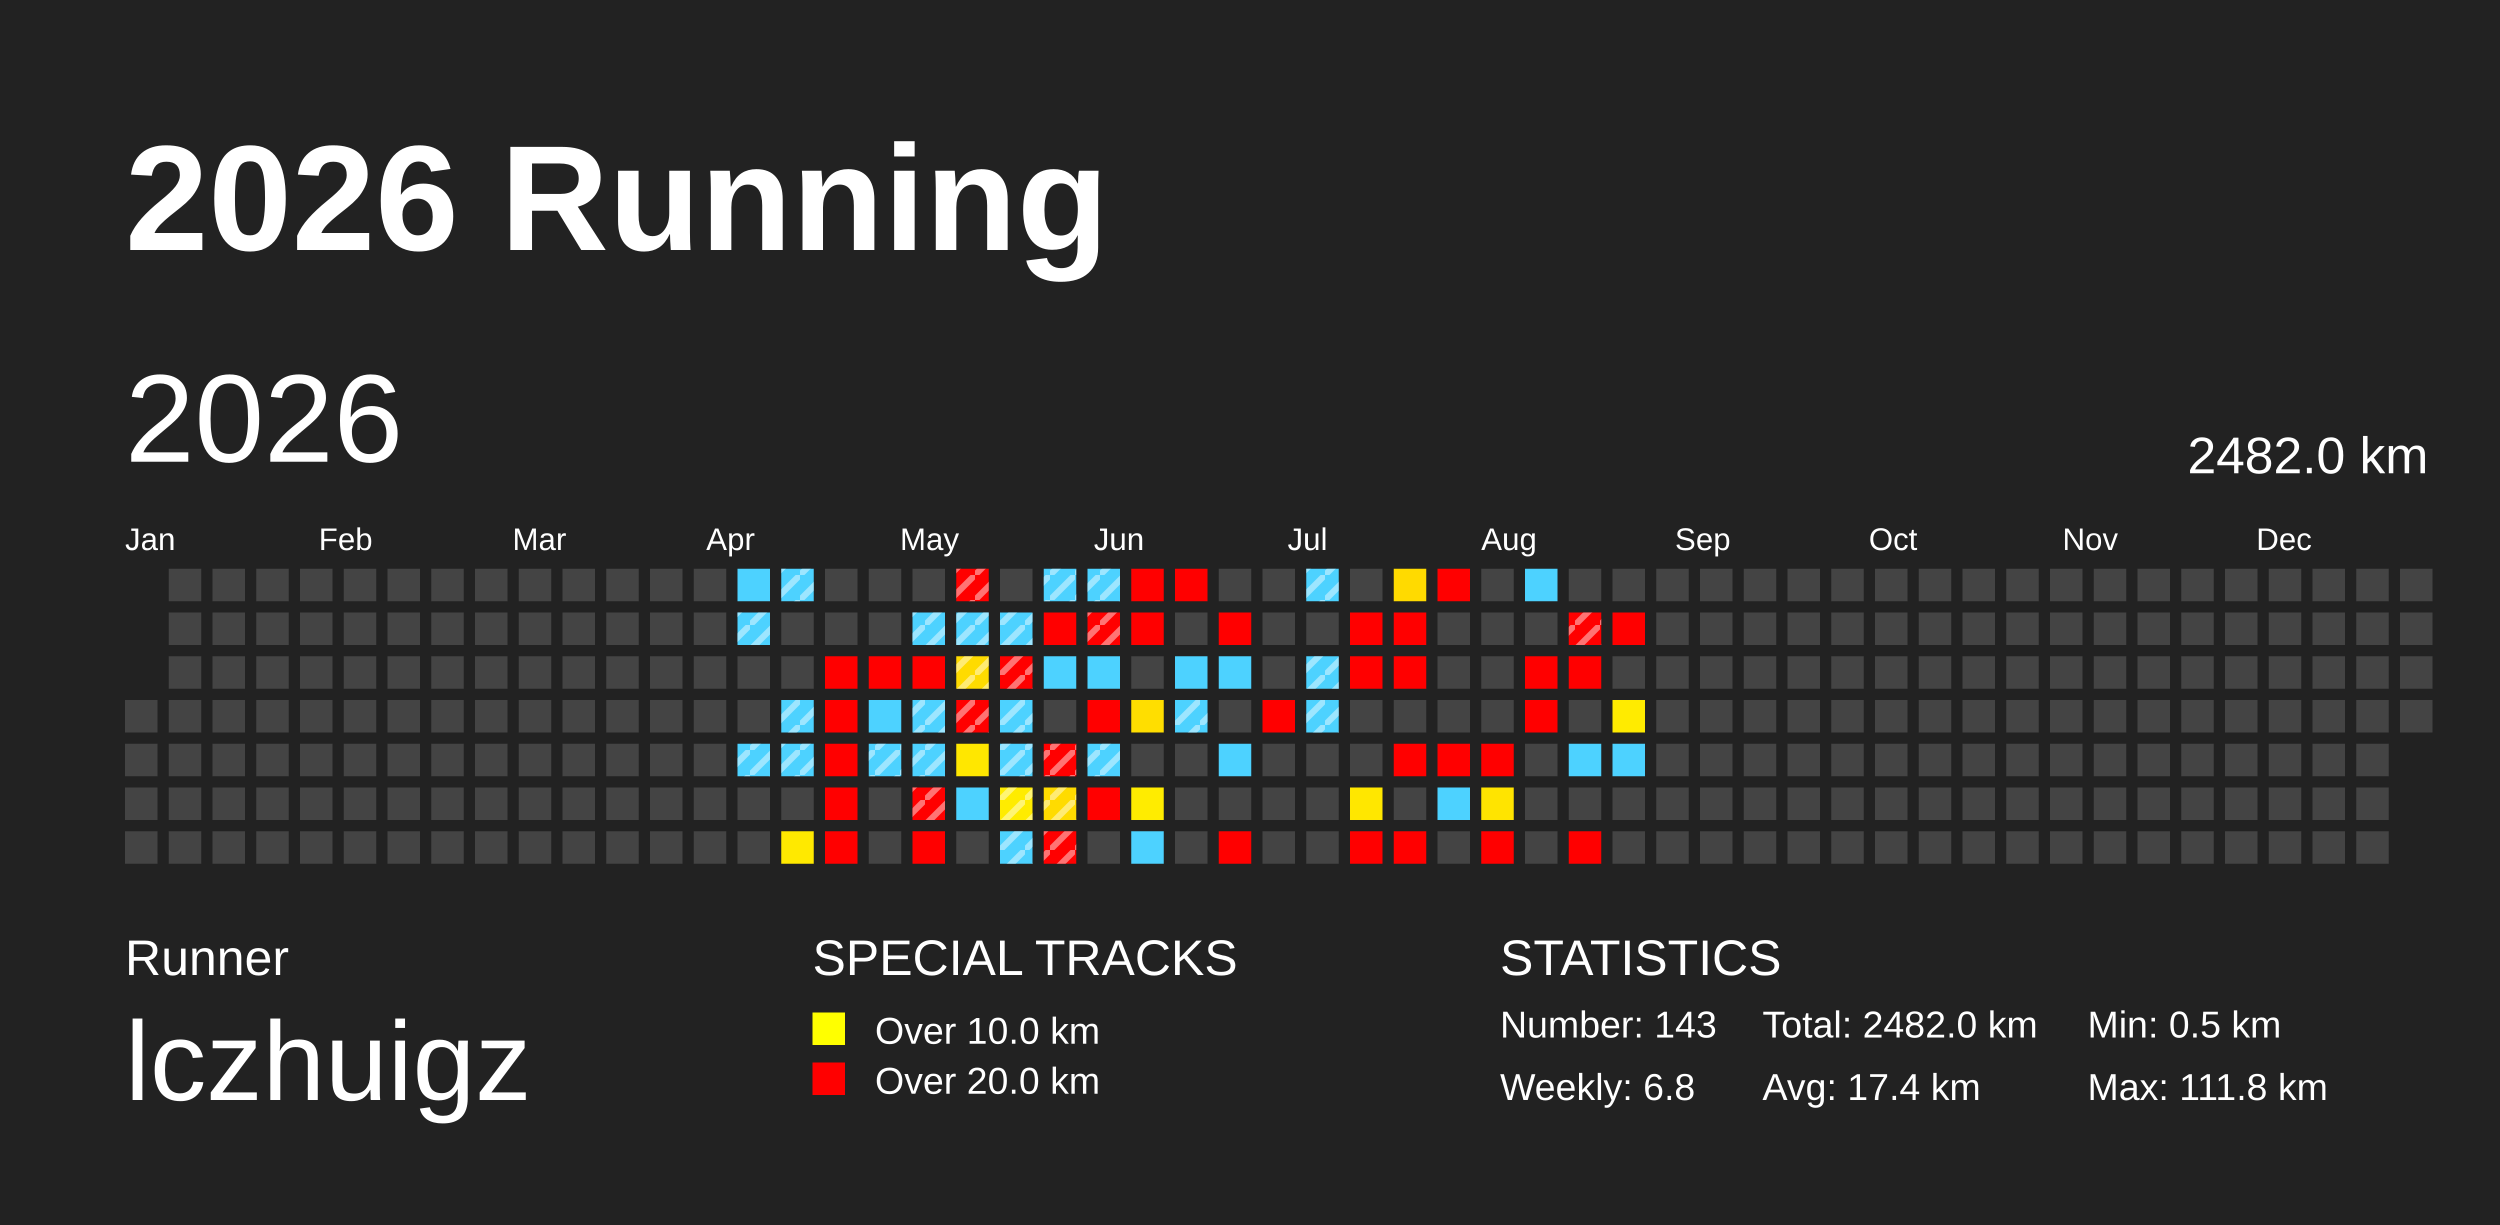
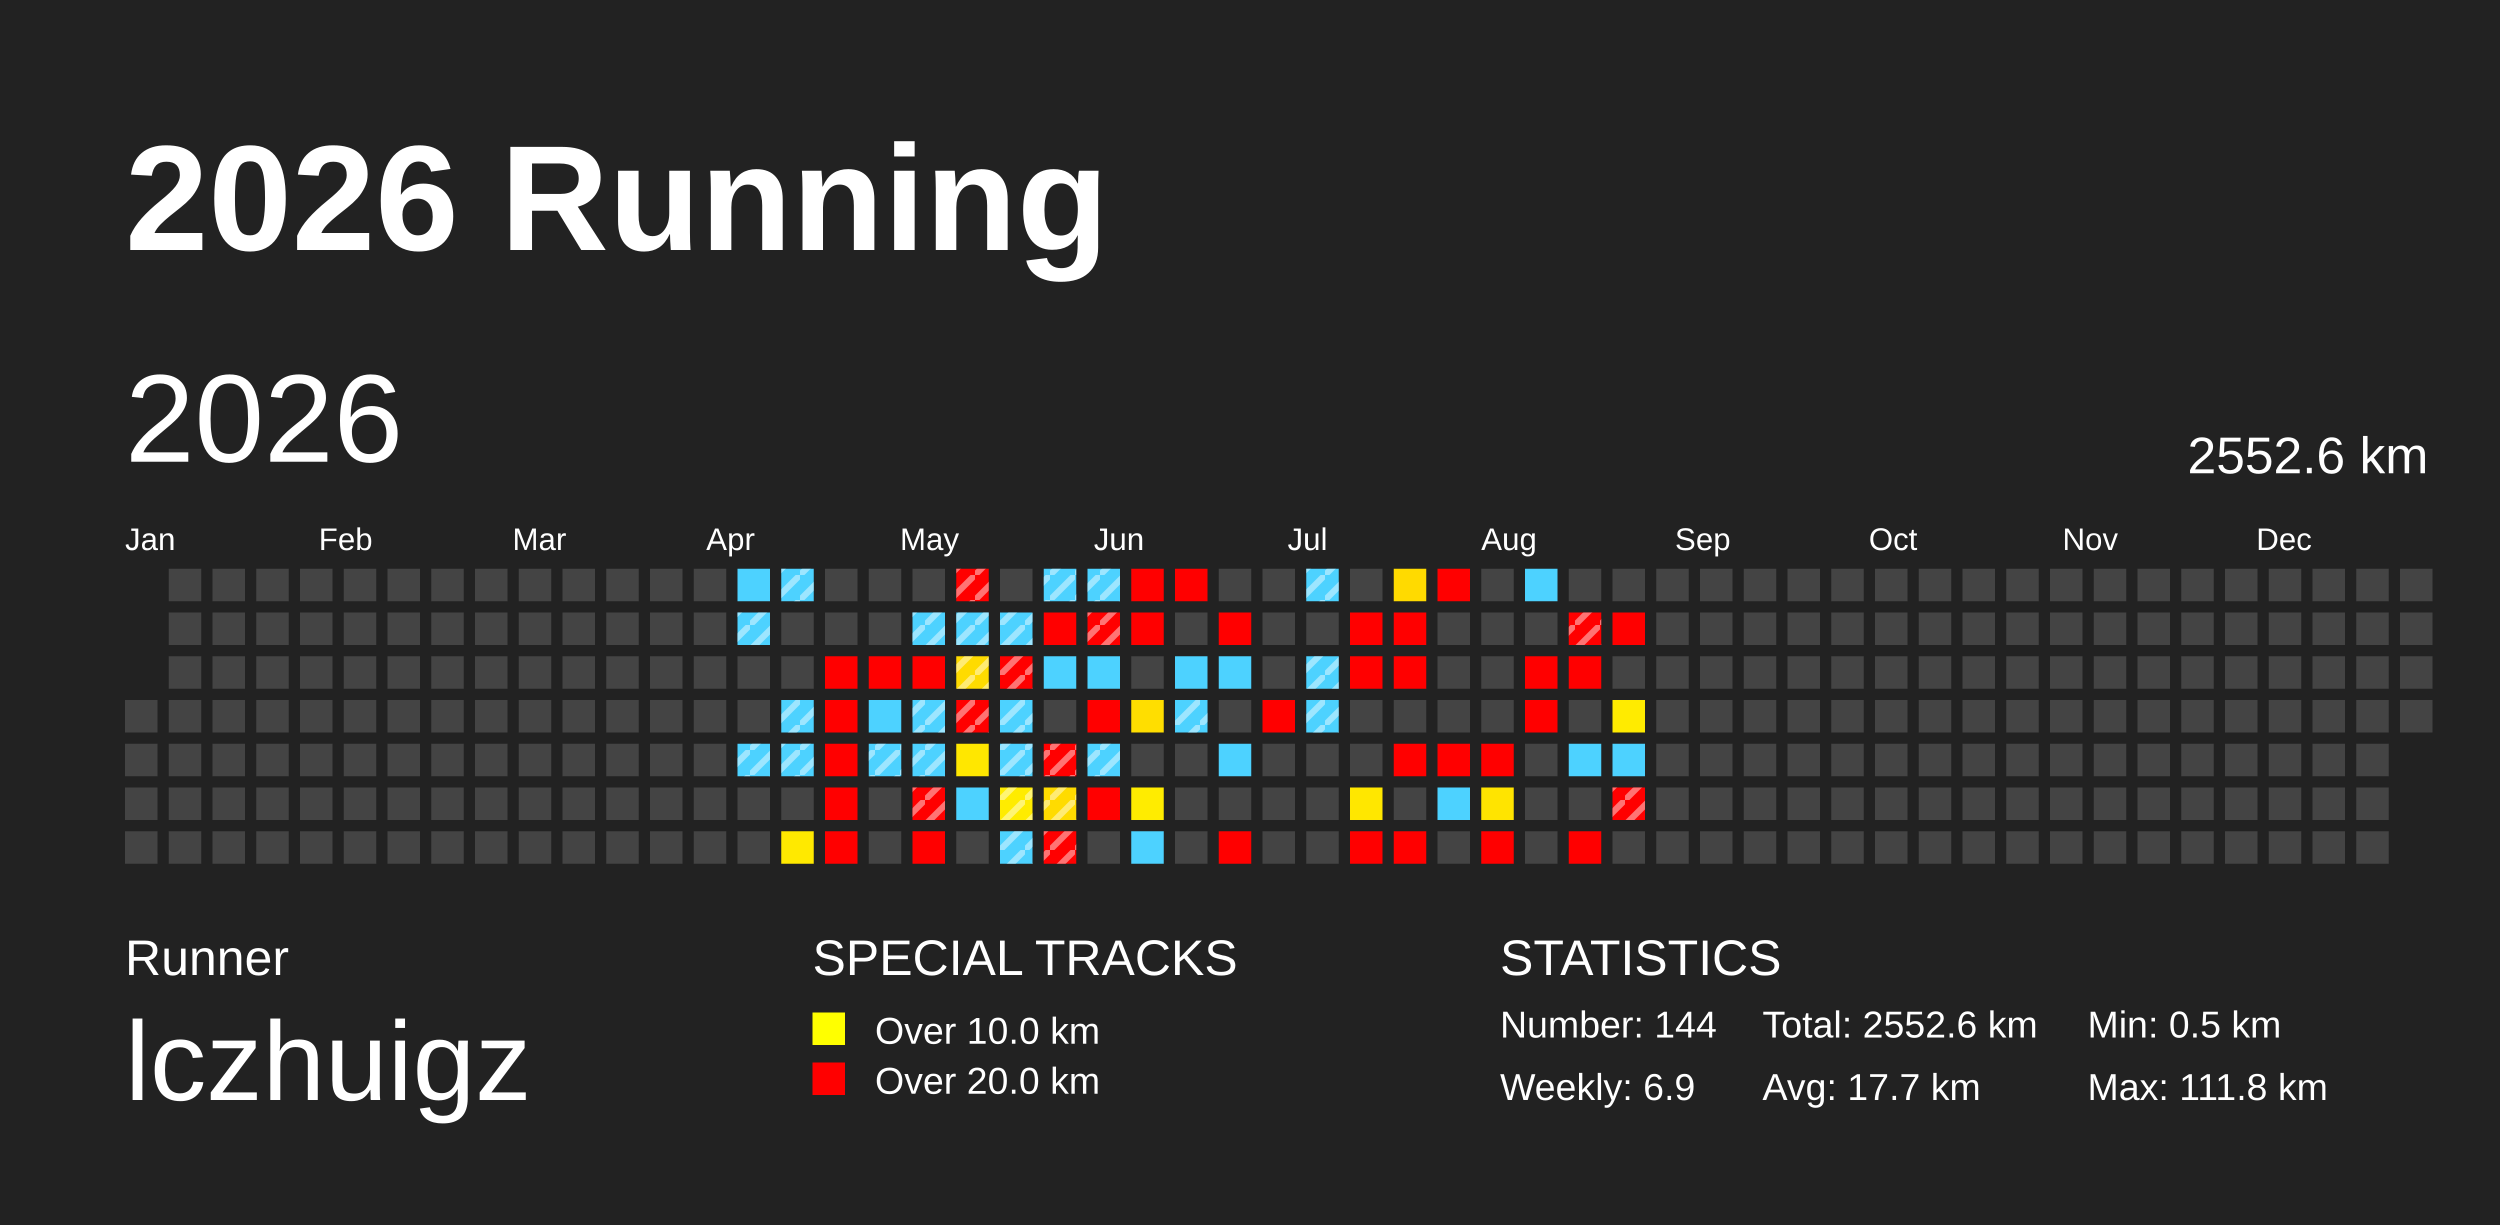
<svg xmlns="http://www.w3.org/2000/svg" baseProfile="full" height="98mm" version="1.1" viewBox="0,0,200,98" width="200mm">
  <defs>
    <pattern height="2" id="indoor-stripe" patternUnits="userSpaceOnUse" width="2">
      <line stroke="white" stroke-opacity="0.45" stroke-width="0.5" x1="0" x2="2" y1="2" y2="0" />
    </pattern>
  </defs>
  <rect fill="#222222" height="98" width="200" x="0" y="0" />
  <text fill="#FFFFFF" style="font-size:12px; font-family:Arial; font-weight:bold;" x="10" y="20">2026 Running</text>
  <text fill="#FFFFFF" style="font-size:4px; font-family:Arial" x="10" y="78">Runner</text>
  <text fill="#FFFFFF" style="font-size:9px; font-family:Arial" x="10" y="88">lczhuigz</text>
  <text fill="#FFFFFF" style="font-size:4px; font-family:Arial" x="65" y="78">SPECIAL TRACKS</text>
  <rect fill="yellow" height="2.6" width="2.6" x="65" y="81" />
  <text fill="#FFFFFF" style="font-size:3px; font-family:Arial" x="70" y="83.5">Over 10.0 km</text>
  <rect fill="red" height="2.6" width="2.6" x="65" y="85" />
  <text fill="#FFFFFF" style="font-size:3px; font-family:Arial" x="70" y="87.5">Over 20.0 km</text>
  <text fill="#FFFFFF" style="font-size:4px; font-family:Arial" x="120" y="78">STATISTICS</text>
-   <text fill="#FFFFFF" style="font-size:3px; font-family:Arial" x="120" y="83">Number: 143</text>
-   <text fill="#FFFFFF" style="font-size:3px; font-family:Arial" x="120" y="88">Weekly: 6.8</text>
-   <text fill="#FFFFFF" style="font-size:3px; font-family:Arial" x="141" y="83">Total: 2482.0 km</text>
-   <text fill="#FFFFFF" style="font-size:3px; font-family:Arial" x="141" y="88">Avg: 17.4 km</text>
+   <text fill="#FFFFFF" style="font-size:3px; font-family:Arial" x="120" y="83">Number: 144</text>
+   <text fill="#FFFFFF" style="font-size:3px; font-family:Arial" x="120" y="88">Weekly: 6.9</text>
+   <text fill="#FFFFFF" style="font-size:3px; font-family:Arial" x="141" y="83">Total: 2552.6 km</text>
+   <text fill="#FFFFFF" style="font-size:3px; font-family:Arial" x="141" y="88">Avg: 17.7 km</text>
  <text fill="#FFFFFF" style="font-size:3px; font-family:Arial" x="167" y="83">Min: 0.5 km</text>
  <text fill="#FFFFFF" style="font-size:3px; font-family:Arial" x="167" y="88">Max: 111.8 km</text>
  <text dominant-baseline="hanging" fill="#FFFFFF" style="font-size:10.0px; font-family:Arial;" x="10" y="30">2026</text>
-   <text dominant-baseline="hanging" fill="#FFFFFF" style="font-size:4.125px; font-family:Arial;" x="175" y="35">2482.0 km</text>
+   <text dominant-baseline="hanging" fill="#FFFFFF" style="font-size:4.125px; font-family:Arial;" x="175" y="35">2552.6 km</text>
  <text fill="#FFFFFF" style="font-size:2.5px; font-family:Arial" x="10.0" y="44">Jan</text>
  <text fill="#FFFFFF" style="font-size:2.5px; font-family:Arial" x="25.5" y="44">Feb</text>
  <text fill="#FFFFFF" style="font-size:2.5px; font-family:Arial" x="41.0" y="44">Mar</text>
  <text fill="#FFFFFF" style="font-size:2.5px; font-family:Arial" x="56.5" y="44">Apr</text>
  <text fill="#FFFFFF" style="font-size:2.5px; font-family:Arial" x="72.0" y="44">May</text>
  <text fill="#FFFFFF" style="font-size:2.5px; font-family:Arial" x="87.5" y="44">Jun</text>
  <text fill="#FFFFFF" style="font-size:2.5px; font-family:Arial" x="103.0" y="44">Jul</text>
  <text fill="#FFFFFF" style="font-size:2.5px; font-family:Arial" x="118.5" y="44">Aug</text>
  <text fill="#FFFFFF" style="font-size:2.5px; font-family:Arial" x="134.0" y="44">Sep</text>
  <text fill="#FFFFFF" style="font-size:2.5px; font-family:Arial" x="149.5" y="44">Oct</text>
  <text fill="#FFFFFF" style="font-size:2.5px; font-family:Arial" x="165.0" y="44">Nov</text>
  <text fill="#FFFFFF" style="font-size:2.5px; font-family:Arial" x="180.5" y="44">Dec</text>
  <rect fill="#444444" height="2.6" width="2.6" x="10.0" y="56.0" />
  <rect fill="#444444" height="2.6" width="2.6" x="10.0" y="59.5" />
  <rect fill="#444444" height="2.6" width="2.6" x="10.0" y="63.0" />
  <rect fill="#444444" height="2.6" width="2.6" x="10.0" y="66.5" />
  <rect fill="#444444" height="2.6" width="2.6" x="13.5" y="45.5" />
  <rect fill="#444444" height="2.6" width="2.6" x="13.5" y="49.0" />
  <rect fill="#444444" height="2.6" width="2.6" x="13.5" y="52.5" />
  <rect fill="#444444" height="2.6" width="2.6" x="13.5" y="56.0" />
  <rect fill="#444444" height="2.6" width="2.6" x="13.5" y="59.5" />
  <rect fill="#444444" height="2.6" width="2.6" x="13.5" y="63.0" />
  <rect fill="#444444" height="2.6" width="2.6" x="13.5" y="66.5" />
  <rect fill="#444444" height="2.6" width="2.6" x="17.0" y="45.5" />
  <rect fill="#444444" height="2.6" width="2.6" x="17.0" y="49.0" />
  <rect fill="#444444" height="2.6" width="2.6" x="17.0" y="52.5" />
  <rect fill="#444444" height="2.6" width="2.6" x="17.0" y="56.0" />
  <rect fill="#444444" height="2.6" width="2.6" x="17.0" y="59.5" />
  <rect fill="#444444" height="2.6" width="2.6" x="17.0" y="63.0" />
  <rect fill="#444444" height="2.6" width="2.6" x="17.0" y="66.5" />
  <rect fill="#444444" height="2.6" width="2.6" x="20.5" y="45.5" />
  <rect fill="#444444" height="2.6" width="2.6" x="20.5" y="49.0" />
  <rect fill="#444444" height="2.6" width="2.6" x="20.5" y="52.5" />
  <rect fill="#444444" height="2.6" width="2.6" x="20.5" y="56.0" />
  <rect fill="#444444" height="2.6" width="2.6" x="20.5" y="59.5" />
  <rect fill="#444444" height="2.6" width="2.6" x="20.5" y="63.0" />
  <rect fill="#444444" height="2.6" width="2.6" x="20.5" y="66.5" />
  <rect fill="#444444" height="2.6" width="2.6" x="24.0" y="45.5" />
  <rect fill="#444444" height="2.6" width="2.6" x="24.0" y="49.0" />
  <rect fill="#444444" height="2.6" width="2.6" x="24.0" y="52.5" />
  <rect fill="#444444" height="2.6" width="2.6" x="24.0" y="56.0" />
  <rect fill="#444444" height="2.6" width="2.6" x="24.0" y="59.5" />
  <rect fill="#444444" height="2.6" width="2.6" x="24.0" y="63.0" />
  <rect fill="#444444" height="2.6" width="2.6" x="24.0" y="66.5" />
  <rect fill="#444444" height="2.6" width="2.6" x="27.5" y="45.5" />
  <rect fill="#444444" height="2.6" width="2.6" x="27.5" y="49.0" />
  <rect fill="#444444" height="2.6" width="2.6" x="27.5" y="52.5" />
  <rect fill="#444444" height="2.6" width="2.6" x="27.5" y="56.0" />
  <rect fill="#444444" height="2.6" width="2.6" x="27.5" y="59.5" />
  <rect fill="#444444" height="2.6" width="2.6" x="27.5" y="63.0" />
  <rect fill="#444444" height="2.6" width="2.6" x="27.5" y="66.5" />
  <rect fill="#444444" height="2.6" width="2.6" x="31.0" y="45.5" />
  <rect fill="#444444" height="2.6" width="2.6" x="31.0" y="49.0" />
  <rect fill="#444444" height="2.6" width="2.6" x="31.0" y="52.5" />
  <rect fill="#444444" height="2.6" width="2.6" x="31.0" y="56.0" />
  <rect fill="#444444" height="2.6" width="2.6" x="31.0" y="59.5" />
  <rect fill="#444444" height="2.6" width="2.6" x="31.0" y="63.0" />
  <rect fill="#444444" height="2.6" width="2.6" x="31.0" y="66.5" />
  <rect fill="#444444" height="2.6" width="2.6" x="34.5" y="45.5" />
  <rect fill="#444444" height="2.6" width="2.6" x="34.5" y="49.0" />
  <rect fill="#444444" height="2.6" width="2.6" x="34.5" y="52.5" />
  <rect fill="#444444" height="2.6" width="2.6" x="34.5" y="56.0" />
  <rect fill="#444444" height="2.6" width="2.6" x="34.5" y="59.5" />
  <rect fill="#444444" height="2.6" width="2.6" x="34.5" y="63.0" />
  <rect fill="#444444" height="2.6" width="2.6" x="34.5" y="66.5" />
  <rect fill="#444444" height="2.6" width="2.6" x="38.0" y="45.5" />
  <rect fill="#444444" height="2.6" width="2.6" x="38.0" y="49.0" />
  <rect fill="#444444" height="2.6" width="2.6" x="38.0" y="52.5" />
  <rect fill="#444444" height="2.6" width="2.6" x="38.0" y="56.0" />
  <rect fill="#444444" height="2.6" width="2.6" x="38.0" y="59.5" />
  <rect fill="#444444" height="2.6" width="2.6" x="38.0" y="63.0" />
  <rect fill="#444444" height="2.6" width="2.6" x="38.0" y="66.5" />
  <rect fill="#444444" height="2.6" width="2.6" x="41.5" y="45.5" />
  <rect fill="#444444" height="2.6" width="2.6" x="41.5" y="49.0" />
  <rect fill="#444444" height="2.6" width="2.6" x="41.5" y="52.5" />
  <rect fill="#444444" height="2.6" width="2.6" x="41.5" y="56.0" />
  <rect fill="#444444" height="2.6" width="2.6" x="41.5" y="59.5" />
  <rect fill="#444444" height="2.6" width="2.6" x="41.5" y="63.0" />
  <rect fill="#444444" height="2.6" width="2.6" x="41.5" y="66.5" />
  <rect fill="#444444" height="2.6" width="2.6" x="45.0" y="45.5" />
  <rect fill="#444444" height="2.6" width="2.6" x="45.0" y="49.0" />
  <rect fill="#444444" height="2.6" width="2.6" x="45.0" y="52.5" />
  <rect fill="#444444" height="2.6" width="2.6" x="45.0" y="56.0" />
  <rect fill="#444444" height="2.6" width="2.6" x="45.0" y="59.5" />
  <rect fill="#444444" height="2.6" width="2.6" x="45.0" y="63.0" />
  <rect fill="#444444" height="2.6" width="2.6" x="45.0" y="66.5" />
  <rect fill="#444444" height="2.6" width="2.6" x="48.5" y="45.5" />
  <rect fill="#444444" height="2.6" width="2.6" x="48.5" y="49.0" />
  <rect fill="#444444" height="2.6" width="2.6" x="48.5" y="52.5" />
  <rect fill="#444444" height="2.6" width="2.6" x="48.5" y="56.0" />
  <rect fill="#444444" height="2.6" width="2.6" x="48.5" y="59.5" />
  <rect fill="#444444" height="2.6" width="2.6" x="48.5" y="63.0" />
  <rect fill="#444444" height="2.6" width="2.6" x="48.5" y="66.5" />
  <rect fill="#444444" height="2.6" width="2.6" x="52.0" y="45.5" />
  <rect fill="#444444" height="2.6" width="2.6" x="52.0" y="49.0" />
  <rect fill="#444444" height="2.6" width="2.6" x="52.0" y="52.5" />
  <rect fill="#444444" height="2.6" width="2.6" x="52.0" y="56.0" />
  <rect fill="#444444" height="2.6" width="2.6" x="52.0" y="59.5" />
  <rect fill="#444444" height="2.6" width="2.6" x="52.0" y="63.0" />
  <rect fill="#444444" height="2.6" width="2.6" x="52.0" y="66.5" />
  <rect fill="#444444" height="2.6" width="2.6" x="55.5" y="45.5" />
  <rect fill="#444444" height="2.6" width="2.6" x="55.5" y="49.0" />
  <rect fill="#444444" height="2.6" width="2.6" x="55.5" y="52.5" />
  <rect fill="#444444" height="2.6" width="2.6" x="55.5" y="56.0" />
  <rect fill="#444444" height="2.6" width="2.6" x="55.5" y="59.5" />
  <rect fill="#444444" height="2.6" width="2.6" x="55.5" y="63.0" />
  <rect fill="#444444" height="2.6" width="2.6" x="55.5" y="66.5" />
  <rect fill="#4dd2ff" height="2.6" width="2.6" x="59.0" y="45.5" />
  <rect fill="#4dd2ff" height="2.6" width="2.6" x="59.0" y="49.0" />
  <rect fill="url(#indoor-stripe)" height="2.6" style="pointer-events: none;" width="2.6" x="59.0" y="49.0" />
  <rect fill="#444444" height="2.6" width="2.6" x="59.0" y="52.5" />
  <rect fill="#444444" height="2.6" width="2.6" x="59.0" y="56.0" />
  <rect fill="#4dd2ff" height="2.6" width="2.6" x="59.0" y="59.5" />
  <rect fill="url(#indoor-stripe)" height="2.6" style="pointer-events: none;" width="2.6" x="59.0" y="59.5" />
  <rect fill="#444444" height="2.6" width="2.6" x="59.0" y="63.0" />
  <rect fill="#444444" height="2.6" width="2.6" x="59.0" y="66.5" />
  <rect fill="#4dd2ff" height="2.6" width="2.6" x="62.5" y="45.5" />
  <rect fill="url(#indoor-stripe)" height="2.6" style="pointer-events: none;" width="2.6" x="62.5" y="45.5" />
  <rect fill="#444444" height="2.6" width="2.6" x="62.5" y="49.0" />
  <rect fill="#444444" height="2.6" width="2.6" x="62.5" y="52.5" />
  <rect fill="#4dd2ff" height="2.6" width="2.6" x="62.5" y="56.0" />
  <rect fill="url(#indoor-stripe)" height="2.6" style="pointer-events: none;" width="2.6" x="62.5" y="56.0" />
  <rect fill="#4dd2ff" height="2.6" width="2.6" x="62.5" y="59.5" />
  <rect fill="url(#indoor-stripe)" height="2.6" style="pointer-events: none;" width="2.6" x="62.5" y="59.5" />
  <rect fill="#444444" height="2.6" width="2.6" x="62.5" y="63.0" />
  <rect fill="#ffe900" height="2.6" width="2.6" x="62.5" y="66.5" />
  <rect fill="#444444" height="2.6" width="2.6" x="66.0" y="45.5" />
  <rect fill="#444444" height="2.6" width="2.6" x="66.0" y="49.0" />
  <rect fill="red" height="2.6" width="2.6" x="66.0" y="52.5" />
  <rect fill="red" height="2.6" width="2.6" x="66.0" y="56.0" />
  <rect fill="red" height="2.6" width="2.6" x="66.0" y="59.5" />
  <rect fill="red" height="2.6" width="2.6" x="66.0" y="63.0" />
  <rect fill="red" height="2.6" width="2.6" x="66.0" y="66.5" />
  <rect fill="#444444" height="2.6" width="2.6" x="69.5" y="45.5" />
  <rect fill="#444444" height="2.6" width="2.6" x="69.5" y="49.0" />
  <rect fill="red" height="2.6" width="2.6" x="69.5" y="52.5" />
  <rect fill="#4dd2ff" height="2.6" width="2.6" x="69.5" y="56.0" />
  <rect fill="#4dd2ff" height="2.6" width="2.6" x="69.5" y="59.5" />
  <rect fill="url(#indoor-stripe)" height="2.6" style="pointer-events: none;" width="2.6" x="69.5" y="59.5" />
  <rect fill="#444444" height="2.6" width="2.6" x="69.5" y="63.0" />
  <rect fill="#444444" height="2.6" width="2.6" x="69.5" y="66.5" />
  <rect fill="#444444" height="2.6" width="2.6" x="73.0" y="45.5" />
  <rect fill="#4dd2ff" height="2.6" width="2.6" x="73.0" y="49.0" />
  <rect fill="url(#indoor-stripe)" height="2.6" style="pointer-events: none;" width="2.6" x="73.0" y="49.0" />
  <rect fill="red" height="2.6" width="2.6" x="73.0" y="52.5" />
  <rect fill="#4dd2ff" height="2.6" width="2.6" x="73.0" y="56.0" />
  <rect fill="url(#indoor-stripe)" height="2.6" style="pointer-events: none;" width="2.6" x="73.0" y="56.0" />
  <rect fill="#4dd2ff" height="2.6" width="2.6" x="73.0" y="59.5" />
  <rect fill="url(#indoor-stripe)" height="2.6" style="pointer-events: none;" width="2.6" x="73.0" y="59.5" />
  <rect fill="red" height="2.6" width="2.6" x="73.0" y="63.0" />
  <rect fill="url(#indoor-stripe)" height="2.6" style="pointer-events: none;" width="2.6" x="73.0" y="63.0" />
  <rect fill="red" height="2.6" width="2.6" x="73.0" y="66.5" />
  <rect fill="red" height="2.6" width="2.6" x="76.5" y="45.5" />
  <rect fill="url(#indoor-stripe)" height="2.6" style="pointer-events: none;" width="2.6" x="76.5" y="45.5" />
  <rect fill="#4dd2ff" height="2.6" width="2.6" x="76.5" y="49.0" />
  <rect fill="url(#indoor-stripe)" height="2.6" style="pointer-events: none;" width="2.6" x="76.5" y="49.0" />
  <rect fill="#ffdb00" height="2.6" width="2.6" x="76.5" y="52.5" />
  <rect fill="url(#indoor-stripe)" height="2.6" style="pointer-events: none;" width="2.6" x="76.5" y="52.5" />
  <rect fill="red" height="2.6" width="2.6" x="76.5" y="56.0" />
  <rect fill="url(#indoor-stripe)" height="2.6" style="pointer-events: none;" width="2.6" x="76.5" y="56.0" />
  <rect fill="#ffe700" height="2.6" width="2.6" x="76.5" y="59.5" />
  <rect fill="#4dd2ff" height="2.6" width="2.6" x="76.5" y="63.0" />
  <rect fill="#444444" height="2.6" width="2.6" x="76.5" y="66.5" />
  <rect fill="#444444" height="2.6" width="2.6" x="80.0" y="45.5" />
  <rect fill="#4dd2ff" height="2.6" width="2.6" x="80.0" y="49.0" />
  <rect fill="url(#indoor-stripe)" height="2.6" style="pointer-events: none;" width="2.6" x="80.0" y="49.0" />
  <rect fill="red" height="2.6" width="2.6" x="80.0" y="52.5" />
  <rect fill="url(#indoor-stripe)" height="2.6" style="pointer-events: none;" width="2.6" x="80.0" y="52.5" />
  <rect fill="#4dd2ff" height="2.6" width="2.6" x="80.0" y="56.0" />
  <rect fill="url(#indoor-stripe)" height="2.6" style="pointer-events: none;" width="2.6" x="80.0" y="56.0" />
  <rect fill="#4dd2ff" height="2.6" width="2.6" x="80.0" y="59.5" />
  <rect fill="url(#indoor-stripe)" height="2.6" style="pointer-events: none;" width="2.6" x="80.0" y="59.5" />
  <rect fill="#ffec00" height="2.6" width="2.6" x="80.0" y="63.0" />
  <rect fill="url(#indoor-stripe)" height="2.6" style="pointer-events: none;" width="2.6" x="80.0" y="63.0" />
  <rect fill="#4dd2ff" height="2.6" width="2.6" x="80.0" y="66.5" />
  <rect fill="url(#indoor-stripe)" height="2.6" style="pointer-events: none;" width="2.6" x="80.0" y="66.5" />
  <rect fill="#4dd2ff" height="2.6" width="2.6" x="83.5" y="45.5" />
  <rect fill="url(#indoor-stripe)" height="2.6" style="pointer-events: none;" width="2.6" x="83.5" y="45.5" />
  <rect fill="red" height="2.6" width="2.6" x="83.5" y="49.0" />
  <rect fill="#4dd2ff" height="2.6" width="2.6" x="83.5" y="52.5" />
  <rect fill="#444444" height="2.6" width="2.6" x="83.5" y="56.0" />
  <rect fill="red" height="2.6" width="2.6" x="83.5" y="59.5" />
  <rect fill="url(#indoor-stripe)" height="2.6" style="pointer-events: none;" width="2.6" x="83.5" y="59.5" />
  <rect fill="#ffdb00" height="2.6" width="2.6" x="83.5" y="63.0" />
  <rect fill="url(#indoor-stripe)" height="2.6" style="pointer-events: none;" width="2.6" x="83.5" y="63.0" />
  <rect fill="red" height="2.6" width="2.6" x="83.5" y="66.5" />
  <rect fill="url(#indoor-stripe)" height="2.6" style="pointer-events: none;" width="2.6" x="83.5" y="66.5" />
  <rect fill="#4dd2ff" height="2.6" width="2.6" x="87.0" y="45.5" />
  <rect fill="url(#indoor-stripe)" height="2.6" style="pointer-events: none;" width="2.6" x="87.0" y="45.5" />
  <rect fill="red" height="2.6" width="2.6" x="87.0" y="49.0" />
  <rect fill="url(#indoor-stripe)" height="2.6" style="pointer-events: none;" width="2.6" x="87.0" y="49.0" />
  <rect fill="#4dd2ff" height="2.6" width="2.6" x="87.0" y="52.5" />
  <rect fill="red" height="2.6" width="2.6" x="87.0" y="56.0" />
  <rect fill="#4dd2ff" height="2.6" width="2.6" x="87.0" y="59.5" />
  <rect fill="url(#indoor-stripe)" height="2.6" style="pointer-events: none;" width="2.6" x="87.0" y="59.5" />
  <rect fill="red" height="2.6" width="2.6" x="87.0" y="63.0" />
  <rect fill="#444444" height="2.6" width="2.6" x="87.0" y="66.5" />
  <rect fill="red" height="2.6" width="2.6" x="90.5" y="45.5" />
  <rect fill="red" height="2.6" width="2.6" x="90.5" y="49.0" />
  <rect fill="#444444" height="2.6" width="2.6" x="90.5" y="52.5" />
  <rect fill="#ffde00" height="2.6" width="2.6" x="90.5" y="56.0" />
  <rect fill="#444444" height="2.6" width="2.6" x="90.5" y="59.5" />
  <rect fill="#ffec00" height="2.6" width="2.6" x="90.5" y="63.0" />
  <rect fill="#4dd2ff" height="2.6" width="2.6" x="90.5" y="66.5" />
  <rect fill="red" height="2.6" width="2.6" x="94.0" y="45.5" />
  <rect fill="#444444" height="2.6" width="2.6" x="94.0" y="49.0" />
  <rect fill="#4dd2ff" height="2.6" width="2.6" x="94.0" y="52.5" />
  <rect fill="#4dd2ff" height="2.6" width="2.6" x="94.0" y="56.0" />
  <rect fill="url(#indoor-stripe)" height="2.6" style="pointer-events: none;" width="2.6" x="94.0" y="56.0" />
  <rect fill="#444444" height="2.6" width="2.6" x="94.0" y="59.5" />
  <rect fill="#444444" height="2.6" width="2.6" x="94.0" y="63.0" />
  <rect fill="#444444" height="2.6" width="2.6" x="94.0" y="66.5" />
  <rect fill="#444444" height="2.6" width="2.6" x="97.5" y="45.5" />
  <rect fill="red" height="2.6" width="2.6" x="97.5" y="49.0" />
  <rect fill="#4dd2ff" height="2.6" width="2.6" x="97.5" y="52.5" />
  <rect fill="#444444" height="2.6" width="2.6" x="97.5" y="56.0" />
  <rect fill="#4dd2ff" height="2.6" width="2.6" x="97.5" y="59.5" />
  <rect fill="#444444" height="2.6" width="2.6" x="97.5" y="63.0" />
  <rect fill="red" height="2.6" width="2.6" x="97.5" y="66.5" />
  <rect fill="#444444" height="2.6" width="2.6" x="101.0" y="45.5" />
  <rect fill="#444444" height="2.6" width="2.6" x="101.0" y="49.0" />
  <rect fill="#444444" height="2.6" width="2.6" x="101.0" y="52.5" />
  <rect fill="red" height="2.6" width="2.6" x="101.0" y="56.0" />
  <rect fill="#444444" height="2.6" width="2.6" x="101.0" y="59.5" />
  <rect fill="#444444" height="2.6" width="2.6" x="101.0" y="63.0" />
  <rect fill="#444444" height="2.6" width="2.6" x="101.0" y="66.5" />
  <rect fill="#4dd2ff" height="2.6" width="2.6" x="104.5" y="45.5" />
  <rect fill="url(#indoor-stripe)" height="2.6" style="pointer-events: none;" width="2.6" x="104.5" y="45.5" />
  <rect fill="#444444" height="2.6" width="2.6" x="104.5" y="49.0" />
  <rect fill="#4dd2ff" height="2.6" width="2.6" x="104.5" y="52.5" />
  <rect fill="url(#indoor-stripe)" height="2.6" style="pointer-events: none;" width="2.6" x="104.5" y="52.5" />
  <rect fill="#4dd2ff" height="2.6" width="2.6" x="104.5" y="56.0" />
  <rect fill="url(#indoor-stripe)" height="2.6" style="pointer-events: none;" width="2.6" x="104.5" y="56.0" />
  <rect fill="#444444" height="2.6" width="2.6" x="104.5" y="59.5" />
  <rect fill="#444444" height="2.6" width="2.6" x="104.5" y="63.0" />
  <rect fill="#444444" height="2.6" width="2.6" x="104.5" y="66.5" />
  <rect fill="#444444" height="2.6" width="2.6" x="108.0" y="45.5" />
  <rect fill="red" height="2.6" width="2.6" x="108.0" y="49.0" />
  <rect fill="red" height="2.6" width="2.6" x="108.0" y="52.5" />
  <rect fill="#444444" height="2.6" width="2.6" x="108.0" y="56.0" />
  <rect fill="#444444" height="2.6" width="2.6" x="108.0" y="59.5" />
  <rect fill="#ffe700" height="2.6" width="2.6" x="108.0" y="63.0" />
  <rect fill="red" height="2.6" width="2.6" x="108.0" y="66.5" />
  <rect fill="#ffda00" height="2.6" width="2.6" x="111.5" y="45.5" />
  <rect fill="red" height="2.6" width="2.6" x="111.5" y="49.0" />
  <rect fill="red" height="2.6" width="2.6" x="111.5" y="52.5" />
  <rect fill="#444444" height="2.6" width="2.6" x="111.5" y="56.0" />
  <rect fill="red" height="2.6" width="2.6" x="111.5" y="59.5" />
  <rect fill="#444444" height="2.6" width="2.6" x="111.5" y="63.0" />
  <rect fill="red" height="2.6" width="2.6" x="111.5" y="66.5" />
  <rect fill="red" height="2.6" width="2.6" x="115.0" y="45.5" />
  <rect fill="#444444" height="2.6" width="2.6" x="115.0" y="49.0" />
  <rect fill="#444444" height="2.6" width="2.6" x="115.0" y="52.5" />
  <rect fill="#444444" height="2.6" width="2.6" x="115.0" y="56.0" />
  <rect fill="red" height="2.6" width="2.6" x="115.0" y="59.5" />
  <rect fill="#4dd2ff" height="2.6" width="2.6" x="115.0" y="63.0" />
  <rect fill="#444444" height="2.6" width="2.6" x="115.0" y="66.5" />
  <rect fill="#444444" height="2.6" width="2.6" x="118.5" y="45.5" />
  <rect fill="#444444" height="2.6" width="2.6" x="118.5" y="49.0" />
  <rect fill="#444444" height="2.6" width="2.6" x="118.5" y="52.5" />
  <rect fill="#444444" height="2.6" width="2.6" x="118.5" y="56.0" />
  <rect fill="red" height="2.6" width="2.6" x="118.5" y="59.5" />
  <rect fill="#ffe400" height="2.6" width="2.6" x="118.5" y="63.0" />
  <rect fill="red" height="2.6" width="2.6" x="118.5" y="66.5" />
  <rect fill="#4dd2ff" height="2.6" width="2.6" x="122.0" y="45.5" />
  <rect fill="#444444" height="2.6" width="2.6" x="122.0" y="49.0" />
  <rect fill="red" height="2.6" width="2.6" x="122.0" y="52.5" />
  <rect fill="red" height="2.6" width="2.6" x="122.0" y="56.0" />
  <rect fill="#444444" height="2.6" width="2.6" x="122.0" y="59.5" />
  <rect fill="#444444" height="2.6" width="2.6" x="122.0" y="63.0" />
  <rect fill="#444444" height="2.6" width="2.6" x="122.0" y="66.5" />
  <rect fill="#444444" height="2.6" width="2.6" x="125.5" y="45.5" />
  <rect fill="red" height="2.6" width="2.6" x="125.5" y="49.0" />
  <rect fill="url(#indoor-stripe)" height="2.6" style="pointer-events: none;" width="2.6" x="125.5" y="49.0" />
  <rect fill="red" height="2.6" width="2.6" x="125.5" y="52.5" />
  <rect fill="#444444" height="2.6" width="2.6" x="125.5" y="56.0" />
  <rect fill="#4dd2ff" height="2.6" width="2.6" x="125.5" y="59.5" />
  <rect fill="#444444" height="2.6" width="2.6" x="125.5" y="63.0" />
  <rect fill="red" height="2.6" width="2.6" x="125.5" y="66.5" />
  <rect fill="#444444" height="2.6" width="2.6" x="129.0" y="45.5" />
  <rect fill="red" height="2.6" width="2.6" x="129.0" y="49.0" />
  <rect fill="#444444" height="2.6" width="2.6" x="129.0" y="52.5" />
  <rect fill="#ffeb00" height="2.6" width="2.6" x="129.0" y="56.0" />
  <rect fill="#4dd2ff" height="2.6" width="2.6" x="129.0" y="59.5" />
-   <rect fill="#444444" height="2.6" width="2.6" x="129.0" y="63.0" />
+   <rect fill="red" height="2.6" width="2.6" x="129.0" y="63.0" />
+   <rect fill="url(#indoor-stripe)" height="2.6" style="pointer-events: none;" width="2.6" x="129.0" y="63.0" />
  <rect fill="#444444" height="2.6" width="2.6" x="129.0" y="66.5" />
  <rect fill="#444444" height="2.6" width="2.6" x="132.5" y="45.5" />
  <rect fill="#444444" height="2.6" width="2.6" x="132.5" y="49.0" />
  <rect fill="#444444" height="2.6" width="2.6" x="132.5" y="52.5" />
  <rect fill="#444444" height="2.6" width="2.6" x="132.5" y="56.0" />
  <rect fill="#444444" height="2.6" width="2.6" x="132.5" y="59.5" />
  <rect fill="#444444" height="2.6" width="2.6" x="132.5" y="63.0" />
  <rect fill="#444444" height="2.6" width="2.6" x="132.5" y="66.5" />
  <rect fill="#444444" height="2.6" width="2.6" x="136.0" y="45.5" />
  <rect fill="#444444" height="2.6" width="2.6" x="136.0" y="49.0" />
  <rect fill="#444444" height="2.6" width="2.6" x="136.0" y="52.5" />
  <rect fill="#444444" height="2.6" width="2.6" x="136.0" y="56.0" />
  <rect fill="#444444" height="2.6" width="2.6" x="136.0" y="59.5" />
  <rect fill="#444444" height="2.6" width="2.6" x="136.0" y="63.0" />
  <rect fill="#444444" height="2.6" width="2.6" x="136.0" y="66.5" />
  <rect fill="#444444" height="2.6" width="2.6" x="139.5" y="45.5" />
  <rect fill="#444444" height="2.6" width="2.6" x="139.5" y="49.0" />
  <rect fill="#444444" height="2.6" width="2.6" x="139.5" y="52.5" />
  <rect fill="#444444" height="2.6" width="2.6" x="139.5" y="56.0" />
  <rect fill="#444444" height="2.6" width="2.6" x="139.5" y="59.5" />
  <rect fill="#444444" height="2.6" width="2.6" x="139.5" y="63.0" />
  <rect fill="#444444" height="2.6" width="2.6" x="139.5" y="66.5" />
  <rect fill="#444444" height="2.6" width="2.6" x="143.0" y="45.5" />
  <rect fill="#444444" height="2.6" width="2.6" x="143.0" y="49.0" />
  <rect fill="#444444" height="2.6" width="2.6" x="143.0" y="52.5" />
  <rect fill="#444444" height="2.6" width="2.6" x="143.0" y="56.0" />
  <rect fill="#444444" height="2.6" width="2.6" x="143.0" y="59.5" />
  <rect fill="#444444" height="2.6" width="2.6" x="143.0" y="63.0" />
  <rect fill="#444444" height="2.6" width="2.6" x="143.0" y="66.5" />
  <rect fill="#444444" height="2.6" width="2.6" x="146.5" y="45.5" />
  <rect fill="#444444" height="2.6" width="2.6" x="146.5" y="49.0" />
  <rect fill="#444444" height="2.6" width="2.6" x="146.5" y="52.5" />
  <rect fill="#444444" height="2.6" width="2.6" x="146.5" y="56.0" />
  <rect fill="#444444" height="2.6" width="2.6" x="146.5" y="59.5" />
  <rect fill="#444444" height="2.6" width="2.6" x="146.5" y="63.0" />
  <rect fill="#444444" height="2.6" width="2.6" x="146.5" y="66.5" />
  <rect fill="#444444" height="2.6" width="2.6" x="150.0" y="45.5" />
  <rect fill="#444444" height="2.6" width="2.6" x="150.0" y="49.0" />
  <rect fill="#444444" height="2.6" width="2.6" x="150.0" y="52.5" />
  <rect fill="#444444" height="2.6" width="2.6" x="150.0" y="56.0" />
  <rect fill="#444444" height="2.6" width="2.6" x="150.0" y="59.5" />
  <rect fill="#444444" height="2.6" width="2.6" x="150.0" y="63.0" />
  <rect fill="#444444" height="2.6" width="2.6" x="150.0" y="66.5" />
  <rect fill="#444444" height="2.6" width="2.6" x="153.5" y="45.5" />
  <rect fill="#444444" height="2.6" width="2.6" x="153.5" y="49.0" />
  <rect fill="#444444" height="2.6" width="2.6" x="153.5" y="52.5" />
  <rect fill="#444444" height="2.6" width="2.6" x="153.5" y="56.0" />
  <rect fill="#444444" height="2.6" width="2.6" x="153.5" y="59.5" />
  <rect fill="#444444" height="2.6" width="2.6" x="153.5" y="63.0" />
  <rect fill="#444444" height="2.6" width="2.6" x="153.5" y="66.5" />
  <rect fill="#444444" height="2.6" width="2.6" x="157.0" y="45.5" />
  <rect fill="#444444" height="2.6" width="2.6" x="157.0" y="49.0" />
  <rect fill="#444444" height="2.6" width="2.6" x="157.0" y="52.5" />
  <rect fill="#444444" height="2.6" width="2.6" x="157.0" y="56.0" />
  <rect fill="#444444" height="2.6" width="2.6" x="157.0" y="59.5" />
  <rect fill="#444444" height="2.6" width="2.6" x="157.0" y="63.0" />
  <rect fill="#444444" height="2.6" width="2.6" x="157.0" y="66.5" />
  <rect fill="#444444" height="2.6" width="2.6" x="160.5" y="45.5" />
  <rect fill="#444444" height="2.6" width="2.6" x="160.5" y="49.0" />
  <rect fill="#444444" height="2.6" width="2.6" x="160.5" y="52.5" />
  <rect fill="#444444" height="2.6" width="2.6" x="160.5" y="56.0" />
  <rect fill="#444444" height="2.6" width="2.6" x="160.5" y="59.5" />
  <rect fill="#444444" height="2.6" width="2.6" x="160.5" y="63.0" />
  <rect fill="#444444" height="2.6" width="2.6" x="160.5" y="66.5" />
  <rect fill="#444444" height="2.6" width="2.6" x="164.0" y="45.5" />
  <rect fill="#444444" height="2.6" width="2.6" x="164.0" y="49.0" />
  <rect fill="#444444" height="2.6" width="2.6" x="164.0" y="52.5" />
  <rect fill="#444444" height="2.6" width="2.6" x="164.0" y="56.0" />
  <rect fill="#444444" height="2.6" width="2.6" x="164.0" y="59.5" />
  <rect fill="#444444" height="2.6" width="2.6" x="164.0" y="63.0" />
  <rect fill="#444444" height="2.6" width="2.6" x="164.0" y="66.5" />
  <rect fill="#444444" height="2.6" width="2.6" x="167.5" y="45.5" />
  <rect fill="#444444" height="2.6" width="2.6" x="167.5" y="49.0" />
  <rect fill="#444444" height="2.6" width="2.6" x="167.5" y="52.5" />
  <rect fill="#444444" height="2.6" width="2.6" x="167.5" y="56.0" />
  <rect fill="#444444" height="2.6" width="2.6" x="167.5" y="59.5" />
  <rect fill="#444444" height="2.6" width="2.6" x="167.5" y="63.0" />
  <rect fill="#444444" height="2.6" width="2.6" x="167.5" y="66.5" />
  <rect fill="#444444" height="2.6" width="2.6" x="171.0" y="45.5" />
  <rect fill="#444444" height="2.6" width="2.6" x="171.0" y="49.0" />
  <rect fill="#444444" height="2.6" width="2.6" x="171.0" y="52.5" />
  <rect fill="#444444" height="2.6" width="2.6" x="171.0" y="56.0" />
  <rect fill="#444444" height="2.6" width="2.6" x="171.0" y="59.5" />
  <rect fill="#444444" height="2.6" width="2.6" x="171.0" y="63.0" />
  <rect fill="#444444" height="2.6" width="2.6" x="171.0" y="66.5" />
  <rect fill="#444444" height="2.6" width="2.6" x="174.5" y="45.5" />
  <rect fill="#444444" height="2.6" width="2.6" x="174.5" y="49.0" />
  <rect fill="#444444" height="2.6" width="2.6" x="174.5" y="52.5" />
  <rect fill="#444444" height="2.6" width="2.6" x="174.5" y="56.0" />
  <rect fill="#444444" height="2.6" width="2.6" x="174.5" y="59.5" />
  <rect fill="#444444" height="2.6" width="2.6" x="174.5" y="63.0" />
  <rect fill="#444444" height="2.6" width="2.6" x="174.5" y="66.5" />
  <rect fill="#444444" height="2.6" width="2.6" x="178.0" y="45.5" />
  <rect fill="#444444" height="2.6" width="2.6" x="178.0" y="49.0" />
  <rect fill="#444444" height="2.6" width="2.6" x="178.0" y="52.5" />
  <rect fill="#444444" height="2.6" width="2.6" x="178.0" y="56.0" />
  <rect fill="#444444" height="2.6" width="2.6" x="178.0" y="59.5" />
  <rect fill="#444444" height="2.6" width="2.6" x="178.0" y="63.0" />
  <rect fill="#444444" height="2.6" width="2.6" x="178.0" y="66.5" />
  <rect fill="#444444" height="2.6" width="2.6" x="181.5" y="45.5" />
  <rect fill="#444444" height="2.6" width="2.6" x="181.5" y="49.0" />
  <rect fill="#444444" height="2.6" width="2.6" x="181.5" y="52.5" />
  <rect fill="#444444" height="2.6" width="2.6" x="181.5" y="56.0" />
  <rect fill="#444444" height="2.6" width="2.6" x="181.5" y="59.5" />
  <rect fill="#444444" height="2.6" width="2.6" x="181.5" y="63.0" />
  <rect fill="#444444" height="2.6" width="2.6" x="181.5" y="66.5" />
  <rect fill="#444444" height="2.6" width="2.6" x="185.0" y="45.5" />
  <rect fill="#444444" height="2.6" width="2.6" x="185.0" y="49.0" />
  <rect fill="#444444" height="2.6" width="2.6" x="185.0" y="52.5" />
  <rect fill="#444444" height="2.6" width="2.6" x="185.0" y="56.0" />
  <rect fill="#444444" height="2.6" width="2.6" x="185.0" y="59.5" />
  <rect fill="#444444" height="2.6" width="2.6" x="185.0" y="63.0" />
  <rect fill="#444444" height="2.6" width="2.6" x="185.0" y="66.5" />
  <rect fill="#444444" height="2.6" width="2.6" x="188.5" y="45.5" />
  <rect fill="#444444" height="2.6" width="2.6" x="188.5" y="49.0" />
  <rect fill="#444444" height="2.6" width="2.6" x="188.5" y="52.5" />
  <rect fill="#444444" height="2.6" width="2.6" x="188.5" y="56.0" />
  <rect fill="#444444" height="2.6" width="2.6" x="188.5" y="59.5" />
  <rect fill="#444444" height="2.6" width="2.6" x="188.5" y="63.0" />
  <rect fill="#444444" height="2.6" width="2.6" x="188.5" y="66.5" />
  <rect fill="#444444" height="2.6" width="2.6" x="192.0" y="45.5" />
  <rect fill="#444444" height="2.6" width="2.6" x="192.0" y="49.0" />
  <rect fill="#444444" height="2.6" width="2.6" x="192.0" y="52.5" />
  <rect fill="#444444" height="2.6" width="2.6" x="192.0" y="56.0" />
</svg>
